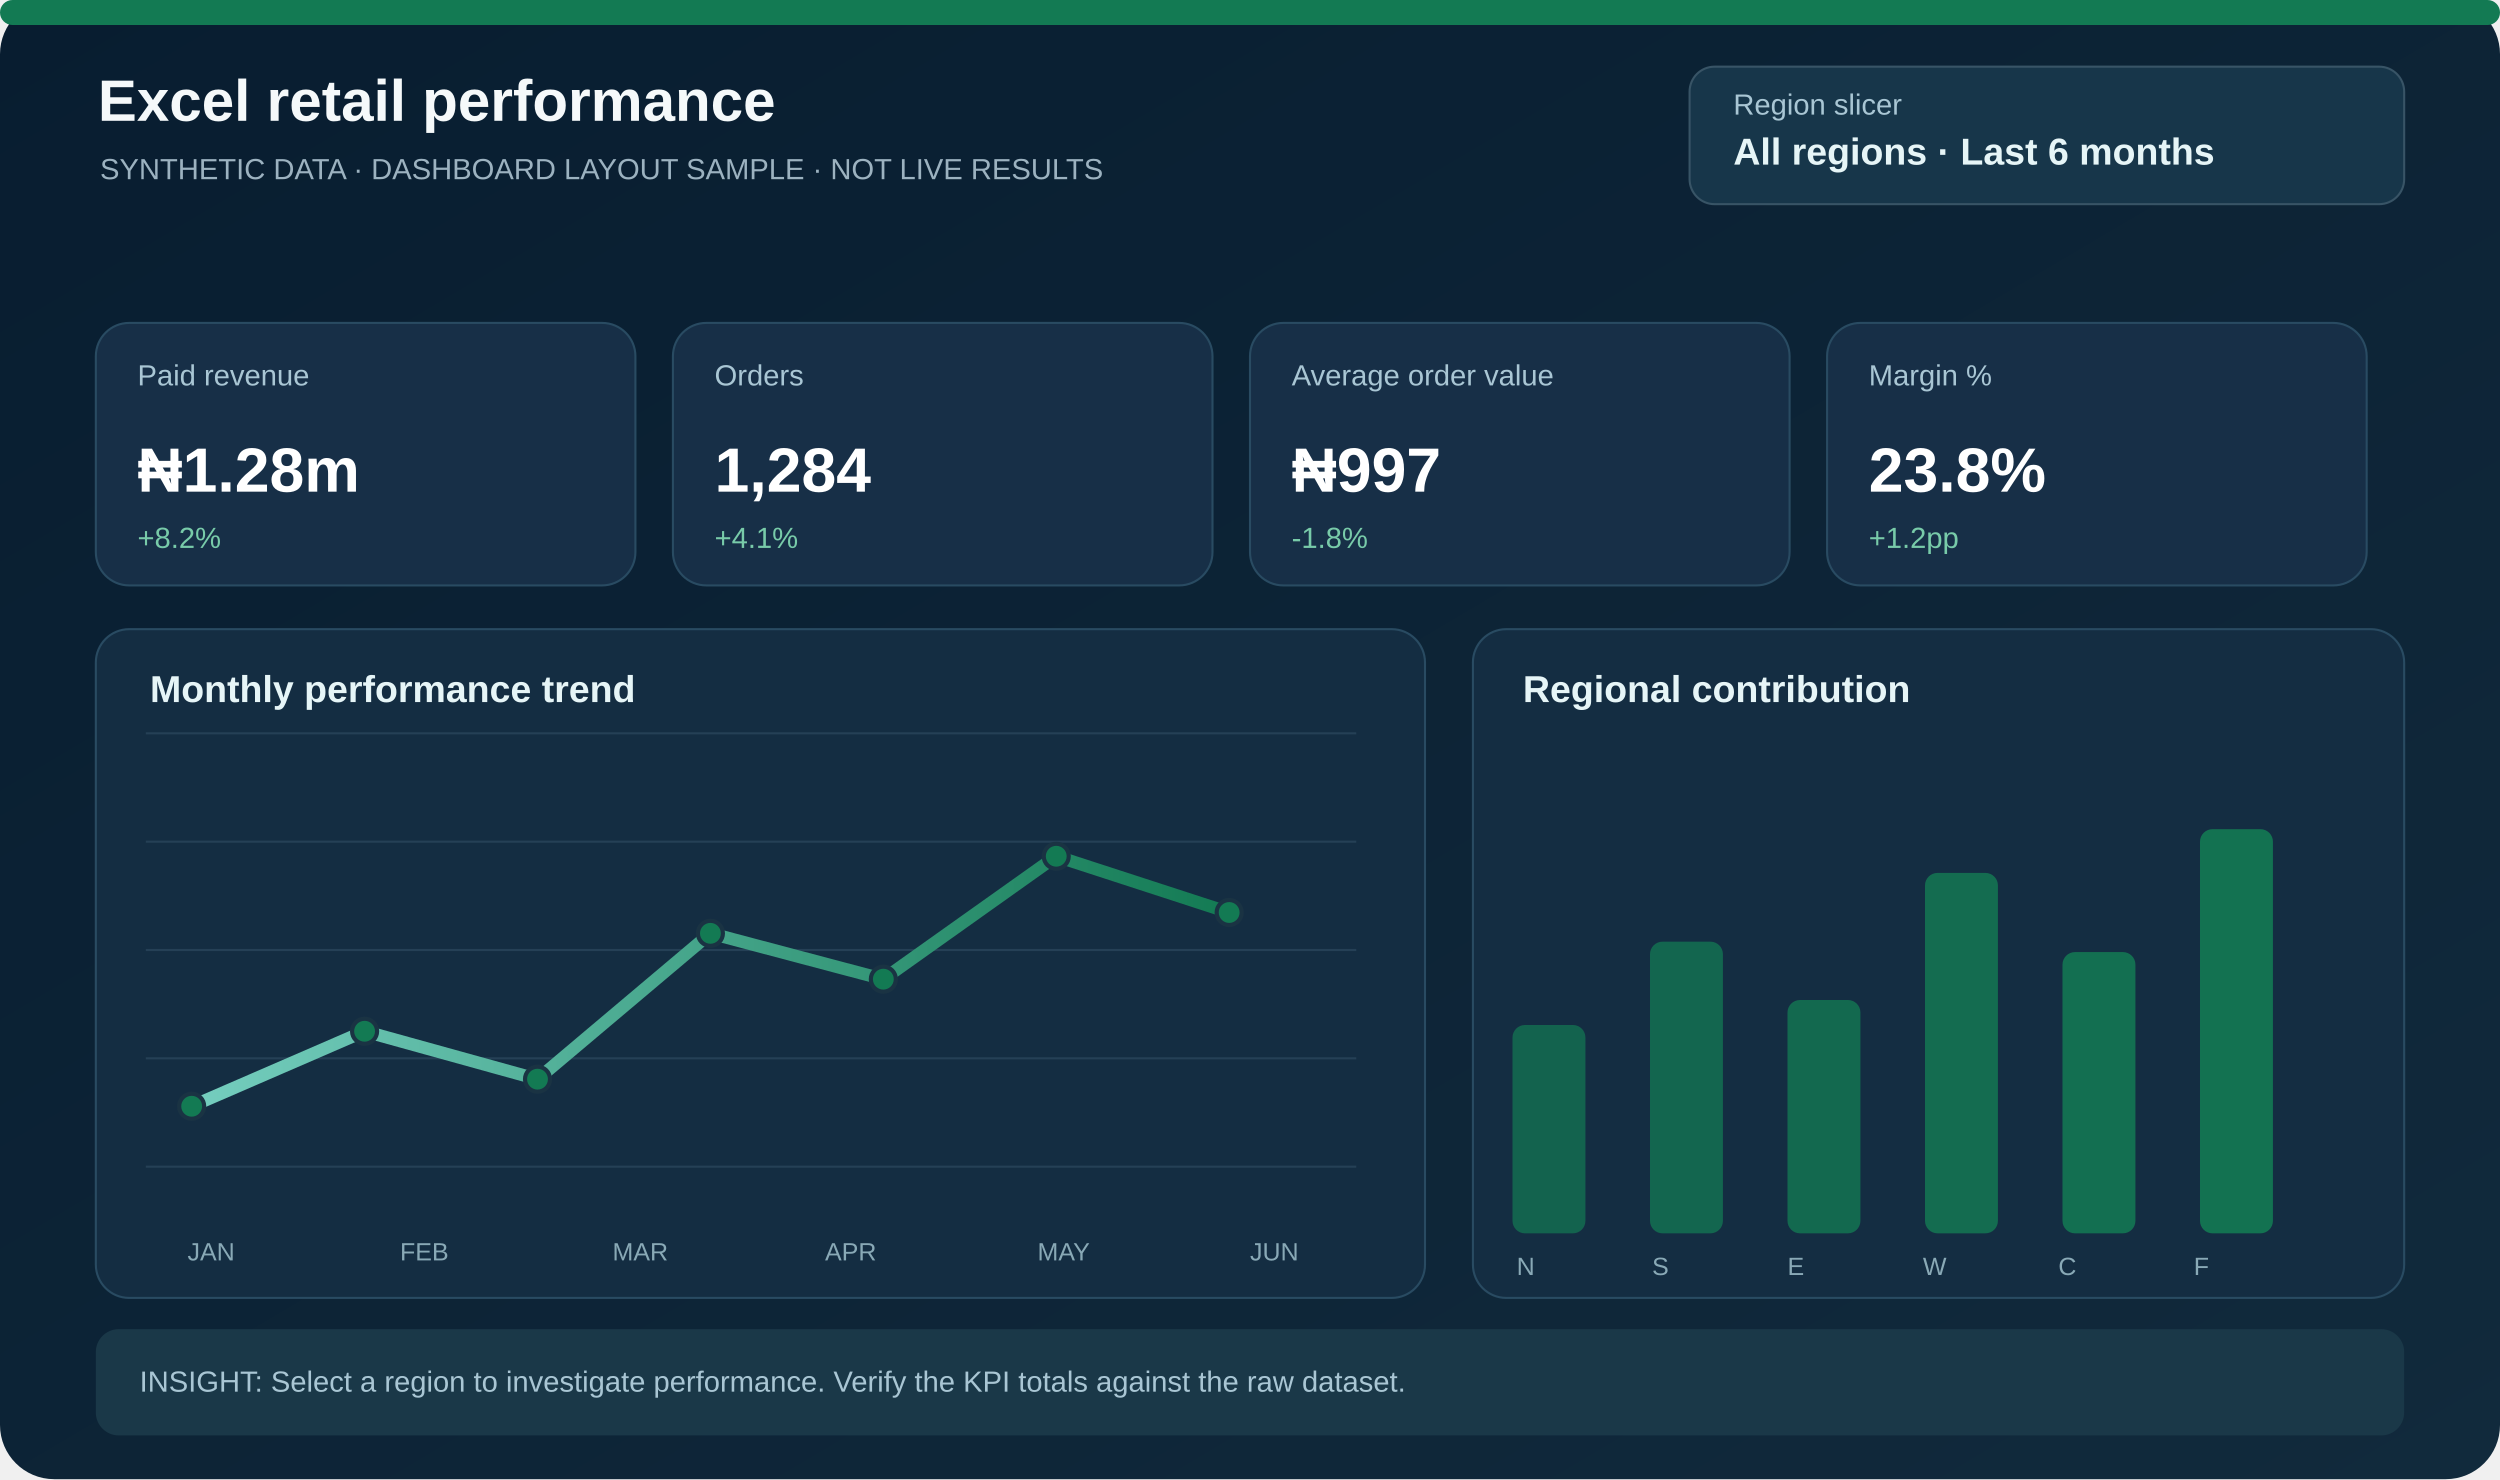
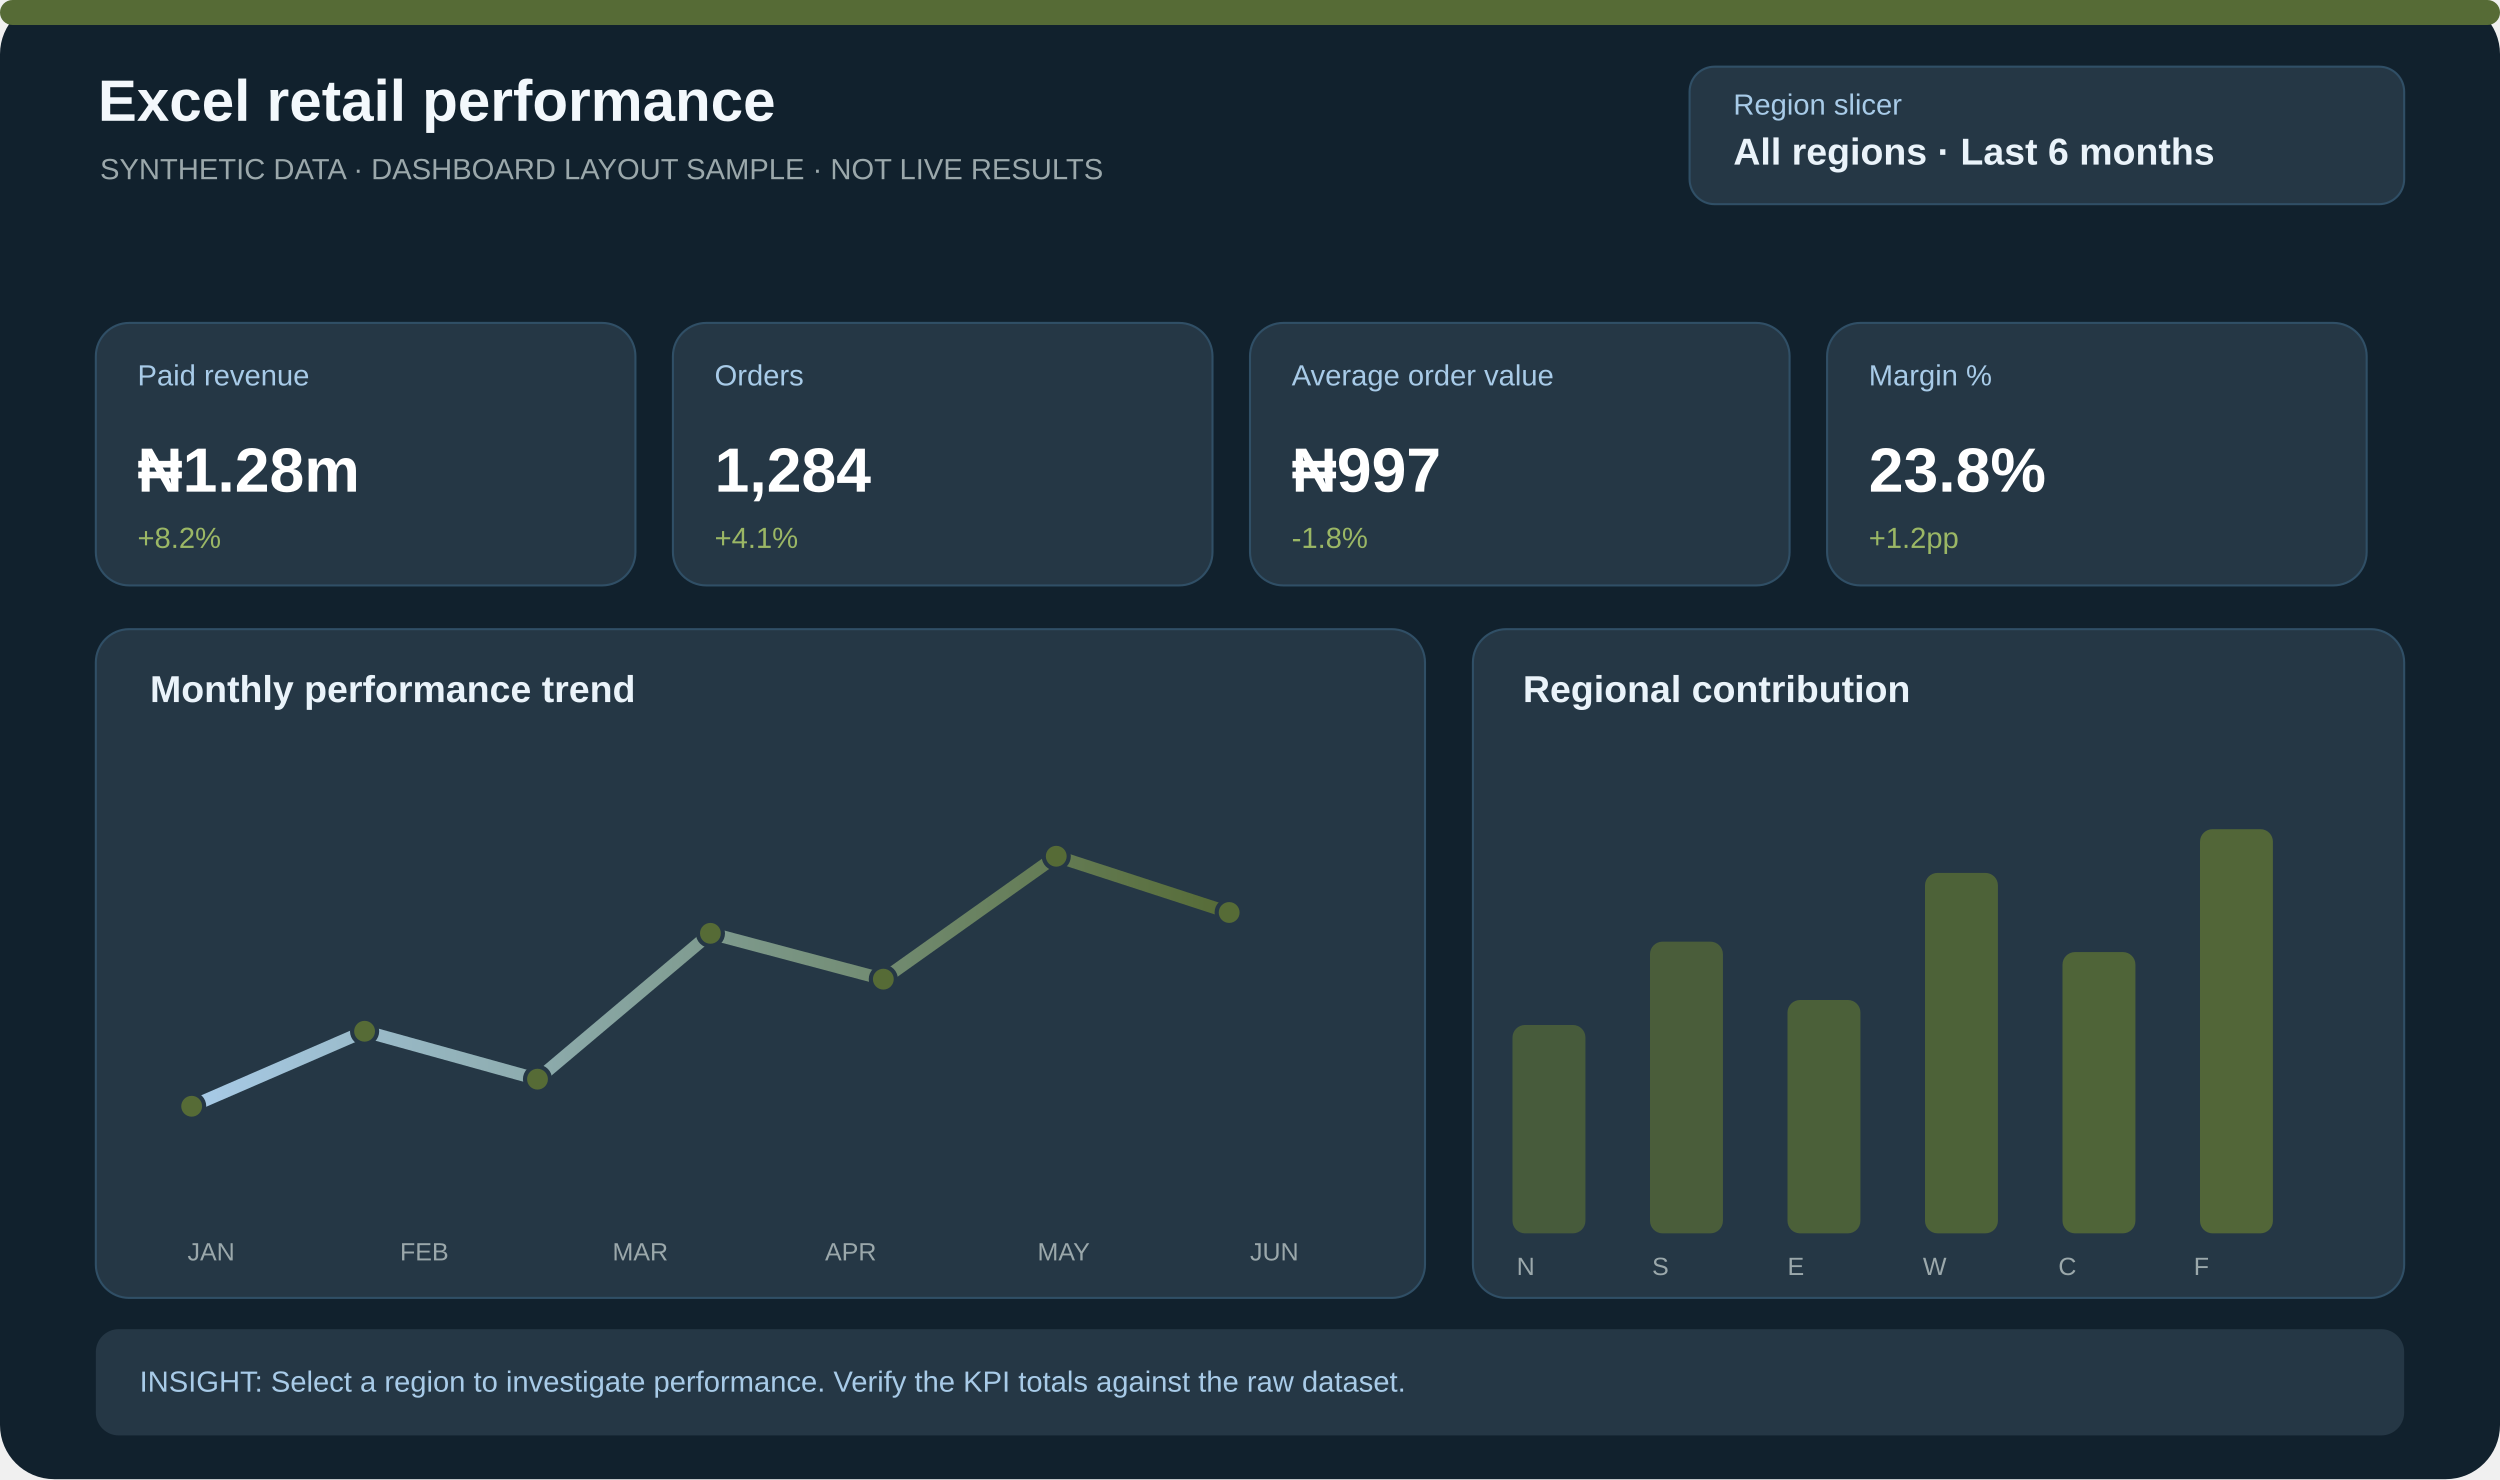
<svg xmlns="http://www.w3.org/2000/svg" viewBox="0 0 1200 710" role="img" aria-labelledby="t d">
  <defs>
    <linearGradient id="bg" x1="0" x2="1" y1="0" y2="1">
-       <stop stop-color="#081d30" />
-       <stop offset="1" stop-color="#112a3c" />
+       <stop stop-color="#11212D" />
+       <stop offset="1" stop-color="#11212D" />
    </linearGradient>
    <linearGradient id="line" x1="0" x2="1">
-       <stop stop-color="#75cebf" />
-       <stop offset="1" stop-color="#137a53" />
+       <stop stop-color="#A8CBE8" />
+       <stop offset="1" stop-color="#566B36" />
    </linearGradient>
  </defs>
-   <style>.header{font:700 28px Arial,sans-serif;fill:#f5f9fa}.sub{font:14px Arial,sans-serif;fill:#9cb2c0}.label{font:14px Arial,sans-serif;fill:#a9c6d4}.value{font:700 30px Arial,sans-serif;fill:white}.small{font:14px Arial,sans-serif;fill:#78cba9}.paneltitle{font:700 18px Arial,sans-serif;fill:#e6f5f7}.axis{font:12px Arial,sans-serif;fill:#89a9b6}</style>
+   <style>.header{font:700 28px Arial,sans-serif;fill:#F3F8FC}.sub{font:14px Arial,sans-serif;fill:#9BA8AB}.label{font:14px Arial,sans-serif;fill:#A8CBE8}.value{font:700 30px Arial,sans-serif;fill:white}.small{font:14px Arial,sans-serif;fill:#9BB765}.paneltitle{font:700 18px Arial,sans-serif;fill:#EAF3FA}.axis{font:12px Arial,sans-serif;fill:#9BA8AB}</style>
  <rect width="1200" height="710" rx="26" fill="url(#bg)" />
-   <rect x="0" y="0" width="1200" height="12" rx="6" fill="#137a53" />
+   <rect x="0" y="0" width="1200" height="12" rx="6" fill="#566B36" />
  <text x="47" y="58" class="header">Excel retail performance</text>
  <text x="48" y="86" class="sub">SYNTHETIC DATA · DASHBOARD LAYOUT SAMPLE · NOT LIVE RESULTS</text>
-   <rect x="811" y="32" width="343" height="66" rx="12" fill="#17364a" stroke="#385466" />
+   <rect x="811" y="32" width="343" height="66" rx="12" fill="#253745" stroke="#304F66" />
  <text x="832" y="55" class="label">Region slicer</text>
  <text x="832" y="79" class="paneltitle">All regions · Last 6 months</text>
-   <rect x="46" y="155" width="259" height="126" rx="16" fill="#172f47" stroke="#294b62" />
+   <rect x="46" y="155" width="259" height="126" rx="16" fill="#253745" stroke="#304F66" />
  <text x="66" y="185" class="label">Paid revenue</text>
  <text x="66" y="236" class="value">₦1.28m</text>
  <text x="66" y="263" class="small">+8.2%</text>
-   <rect x="323" y="155" width="259" height="126" rx="16" fill="#172f47" stroke="#294b62" />
+   <rect x="323" y="155" width="259" height="126" rx="16" fill="#253745" stroke="#304F66" />
  <text x="343" y="185" class="label">Orders</text>
  <text x="343" y="236" class="value">1,284</text>
  <text x="343" y="263" class="small">+4.1%</text>
-   <rect x="600" y="155" width="259" height="126" rx="16" fill="#172f47" stroke="#294b62" />
+   <rect x="600" y="155" width="259" height="126" rx="16" fill="#253745" stroke="#304F66" />
  <text x="620" y="185" class="label">Average order value</text>
  <text x="620" y="236" class="value">₦997</text>
  <text x="620" y="263" class="small">-1.8%</text>
-   <rect x="877" y="155" width="259" height="126" rx="16" fill="#172f47" stroke="#294b62" />
+   <rect x="877" y="155" width="259" height="126" rx="16" fill="#253745" stroke="#304F66" />
  <text x="897" y="185" class="label">Margin %</text>
  <text x="897" y="236" class="value">23.8%</text>
  <text x="897" y="263" class="small">+1.2pp</text>
-   <rect x="46" y="302" width="638" height="321" rx="16" fill="#142d42" stroke="#294b62" />
+   <rect x="46" y="302" width="638" height="321" rx="16" fill="#253745" stroke="#304F66" />
  <text x="72" y="337" class="paneltitle">Monthly performance trend</text>
-   <line x1="70" y1="352" x2="651" y2="352" stroke="#254056" stroke-width="1" />
-   <line x1="70" y1="404" x2="651" y2="404" stroke="#254056" stroke-width="1" />
-   <line x1="70" y1="456" x2="651" y2="456" stroke="#254056" stroke-width="1" />
-   <line x1="70" y1="508" x2="651" y2="508" stroke="#254056" stroke-width="1" />
-   <line x1="70" y1="560" x2="651" y2="560" stroke="#254056" stroke-width="1" />
+   <line x1="70" y1="352" x2="651" y2="352" stroke="#253745" stroke-width="1" />
+   <line x1="70" y1="404" x2="651" y2="404" stroke="#253745" stroke-width="1" />
+   <line x1="70" y1="456" x2="651" y2="456" stroke="#253745" stroke-width="1" />
+   <line x1="70" y1="508" x2="651" y2="508" stroke="#253745" stroke-width="1" />
+   <line x1="70" y1="560" x2="651" y2="560" stroke="#253745" stroke-width="1" />
  <polyline points="92,531 175,495 258,518 341,448 424,470 507,411 590,438" fill="none" stroke="url(#line)" stroke-linecap="round" stroke-linejoin="round" stroke-width="6" />
-   <circle cx="92" cy="531" r="6" fill="#137a53" stroke="#1a3343" stroke-width="2" />
-   <circle cx="175" cy="495" r="6" fill="#137a53" stroke="#1a3343" stroke-width="2" />
-   <circle cx="258" cy="518" r="6" fill="#137a53" stroke="#1a3343" stroke-width="2" />
-   <circle cx="341" cy="448" r="6" fill="#137a53" stroke="#1a3343" stroke-width="2" />
-   <circle cx="424" cy="470" r="6" fill="#137a53" stroke="#1a3343" stroke-width="2" />
-   <circle cx="507" cy="411" r="6" fill="#137a53" stroke="#1a3343" stroke-width="2" />
-   <circle cx="590" cy="438" r="6" fill="#137a53" stroke="#1a3343" stroke-width="2" />
+   <circle cx="92" cy="531" r="6" fill="#566B36" stroke="#253745" stroke-width="2" />
+   <circle cx="175" cy="495" r="6" fill="#566B36" stroke="#253745" stroke-width="2" />
+   <circle cx="258" cy="518" r="6" fill="#566B36" stroke="#253745" stroke-width="2" />
+   <circle cx="341" cy="448" r="6" fill="#566B36" stroke="#253745" stroke-width="2" />
+   <circle cx="424" cy="470" r="6" fill="#566B36" stroke="#253745" stroke-width="2" />
+   <circle cx="507" cy="411" r="6" fill="#566B36" stroke="#253745" stroke-width="2" />
+   <circle cx="590" cy="438" r="6" fill="#566B36" stroke="#253745" stroke-width="2" />
  <text x="90" y="605" class="axis">JAN</text>
  <text x="192" y="605" class="axis">FEB</text>
  <text x="294" y="605" class="axis">MAR</text>
  <text x="396" y="605" class="axis">APR</text>
  <text x="498" y="605" class="axis">MAY</text>
  <text x="600" y="605" class="axis">JUN</text>
-   <rect x="707" y="302" width="447" height="321" rx="16" fill="#142d42" stroke="#294b62" />
+   <rect x="707" y="302" width="447" height="321" rx="16" fill="#253745" stroke="#304F66" />
  <text x="731" y="337" class="paneltitle">Regional contribution</text>
-   <rect x="726" y="492" width="35" height="100" rx="6" fill="#137a53" opacity="0.7" />
-   <rect x="792" y="452" width="35" height="140" rx="6" fill="#137a53" opacity="0.74" />
-   <rect x="858" y="480" width="35" height="112" rx="6" fill="#137a53" opacity="0.78" />
-   <rect x="924" y="419" width="35" height="173" rx="6" fill="#137a53" opacity="0.82" />
-   <rect x="990" y="457" width="35" height="135" rx="6" fill="#137a53" opacity="0.86" />
-   <rect x="1056" y="398" width="35" height="194" rx="6" fill="#137a53" opacity="0.9" />
+   <rect x="726" y="492" width="35" height="100" rx="6" fill="#566B36" opacity="0.7" />
+   <rect x="792" y="452" width="35" height="140" rx="6" fill="#566B36" opacity="0.74" />
+   <rect x="858" y="480" width="35" height="112" rx="6" fill="#566B36" opacity="0.78" />
+   <rect x="924" y="419" width="35" height="173" rx="6" fill="#566B36" opacity="0.82" />
+   <rect x="990" y="457" width="35" height="135" rx="6" fill="#566B36" opacity="0.86" />
+   <rect x="1056" y="398" width="35" height="194" rx="6" fill="#566B36" opacity="0.9" />
  <text x="728" y="612" class="axis">N</text>
  <text x="793" y="612" class="axis">S</text>
  <text x="858" y="612" class="axis">E</text>
  <text x="923" y="612" class="axis">W</text>
  <text x="988" y="612" class="axis">C</text>
  <text x="1053" y="612" class="axis">F</text>
-   <rect x="46" y="638" width="1108" height="51" rx="11" fill="#1a3848" />
+   <rect x="46" y="638" width="1108" height="51" rx="11" fill="#253745" />
  <text x="67" y="668" class="label">INSIGHT: Select a region to investigate performance. Verify the KPI totals against the raw dataset.</text>
</svg>
